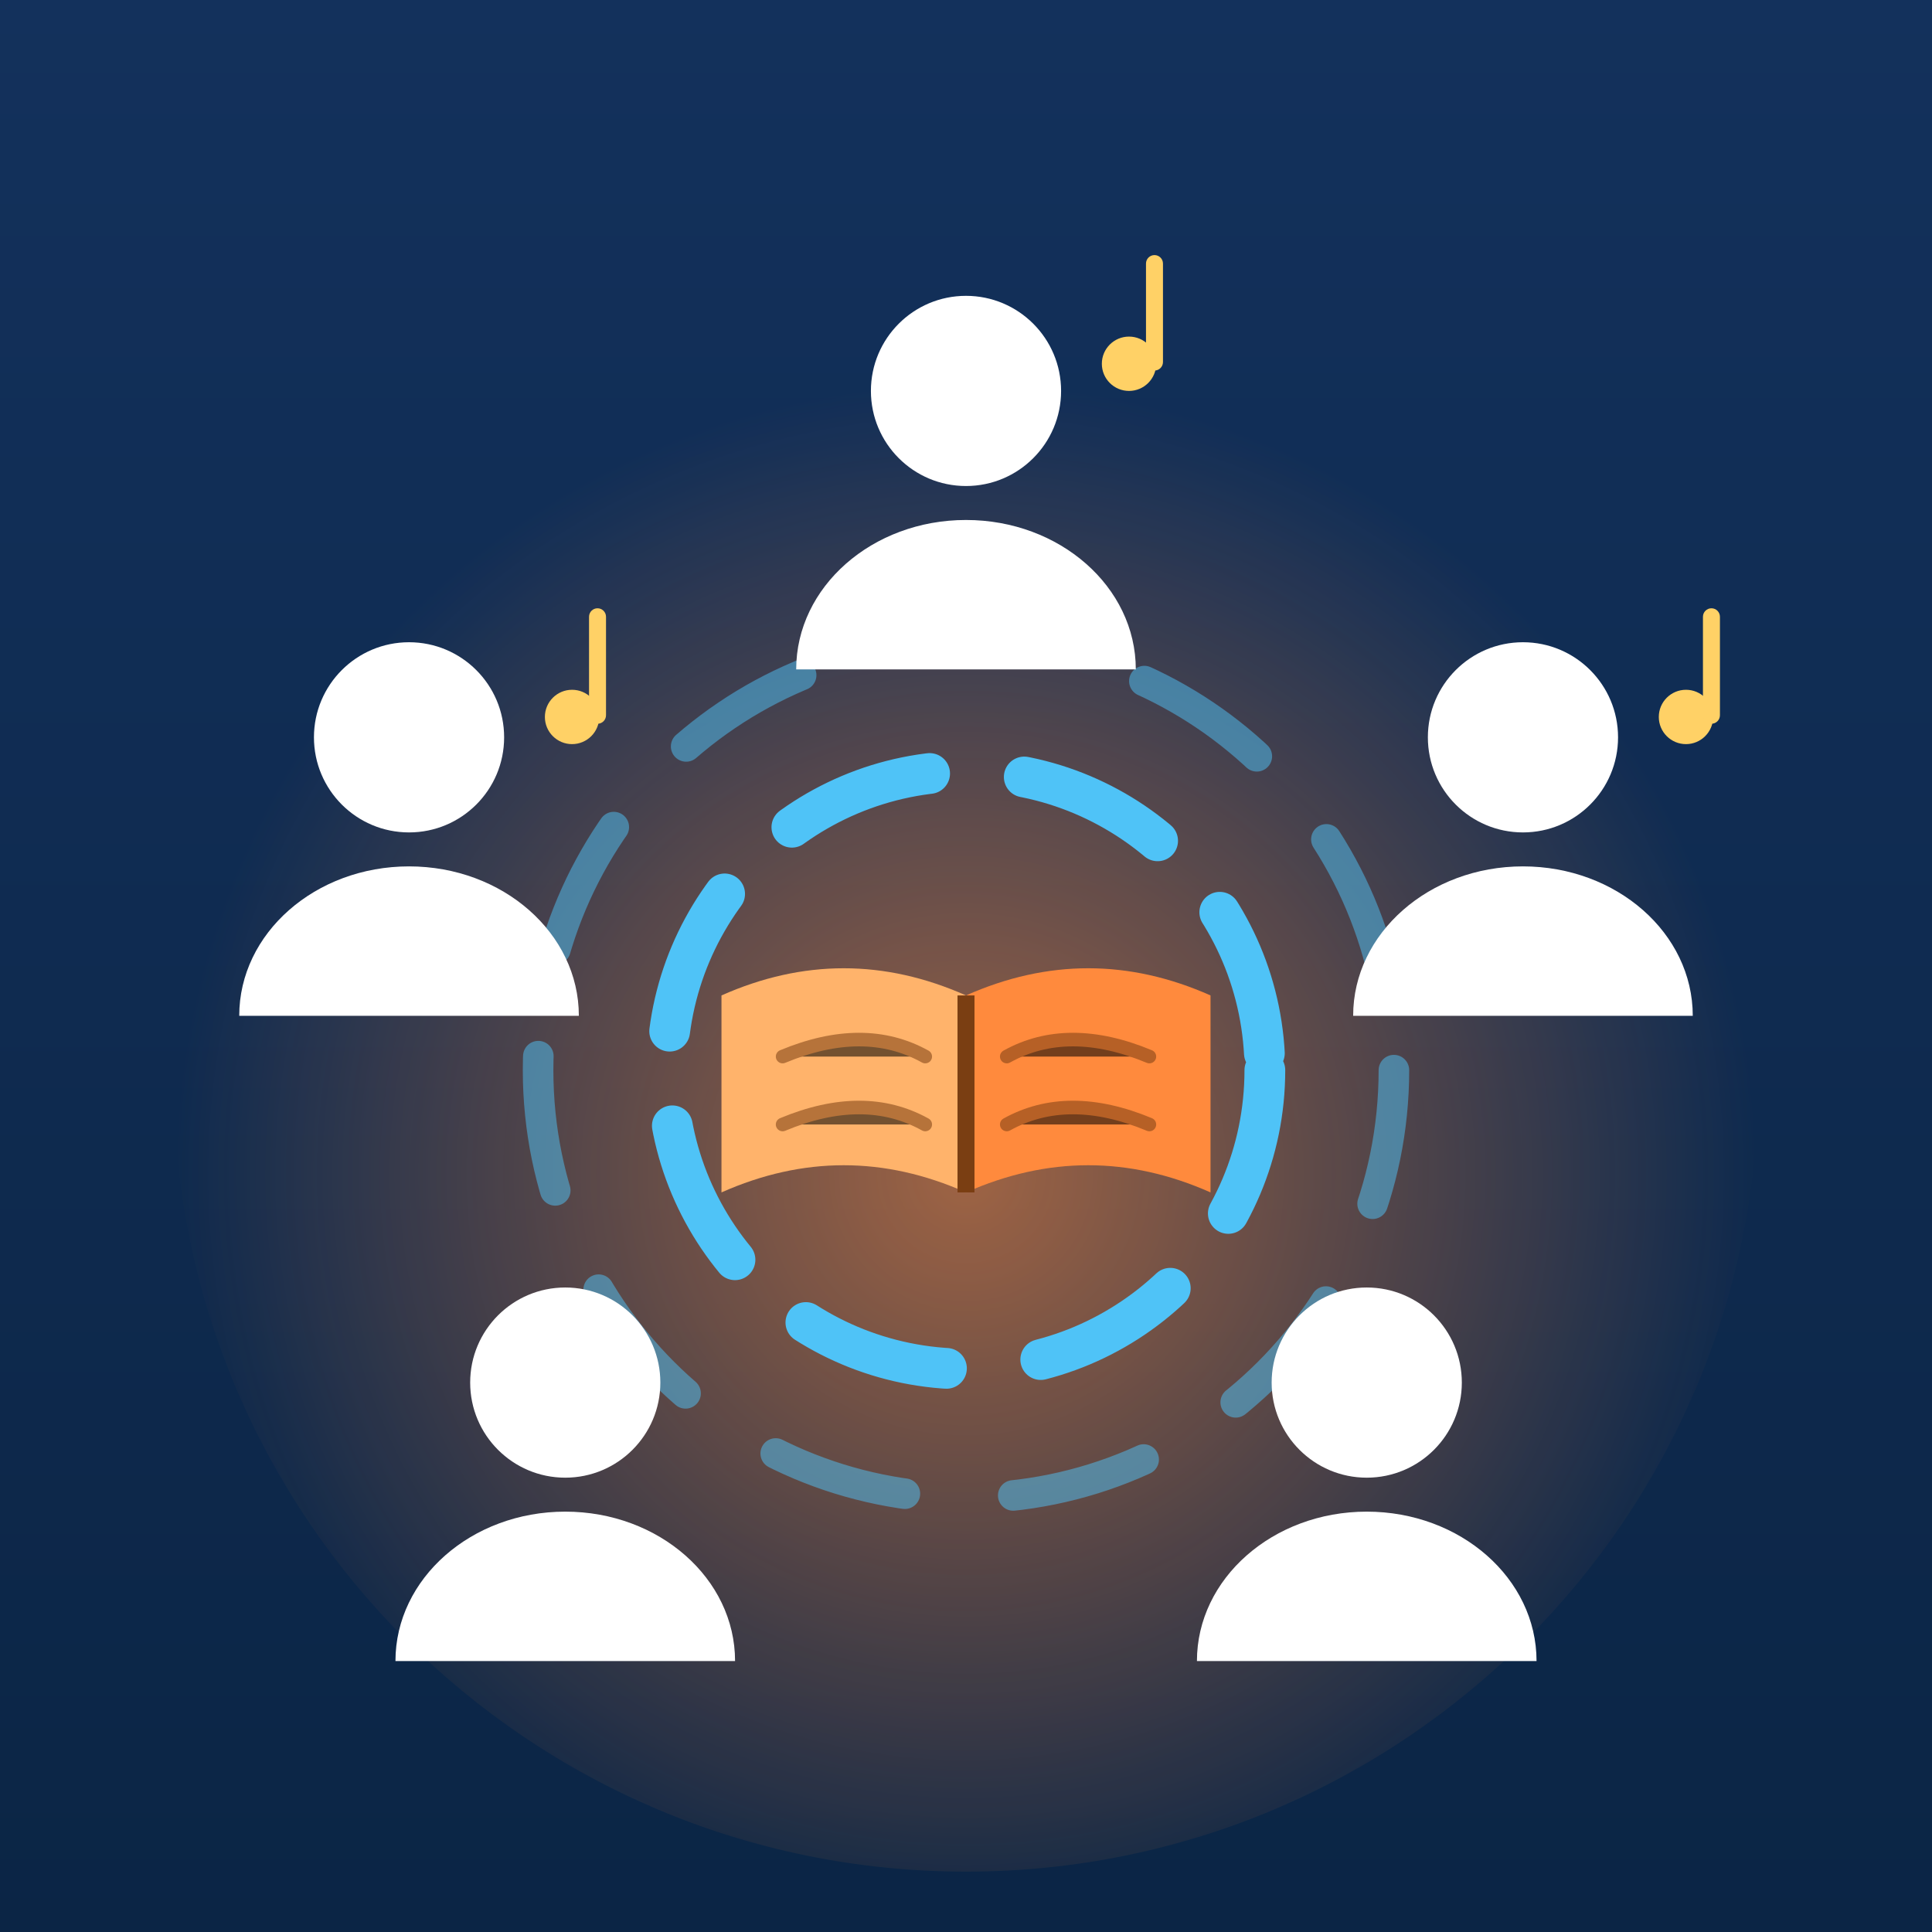
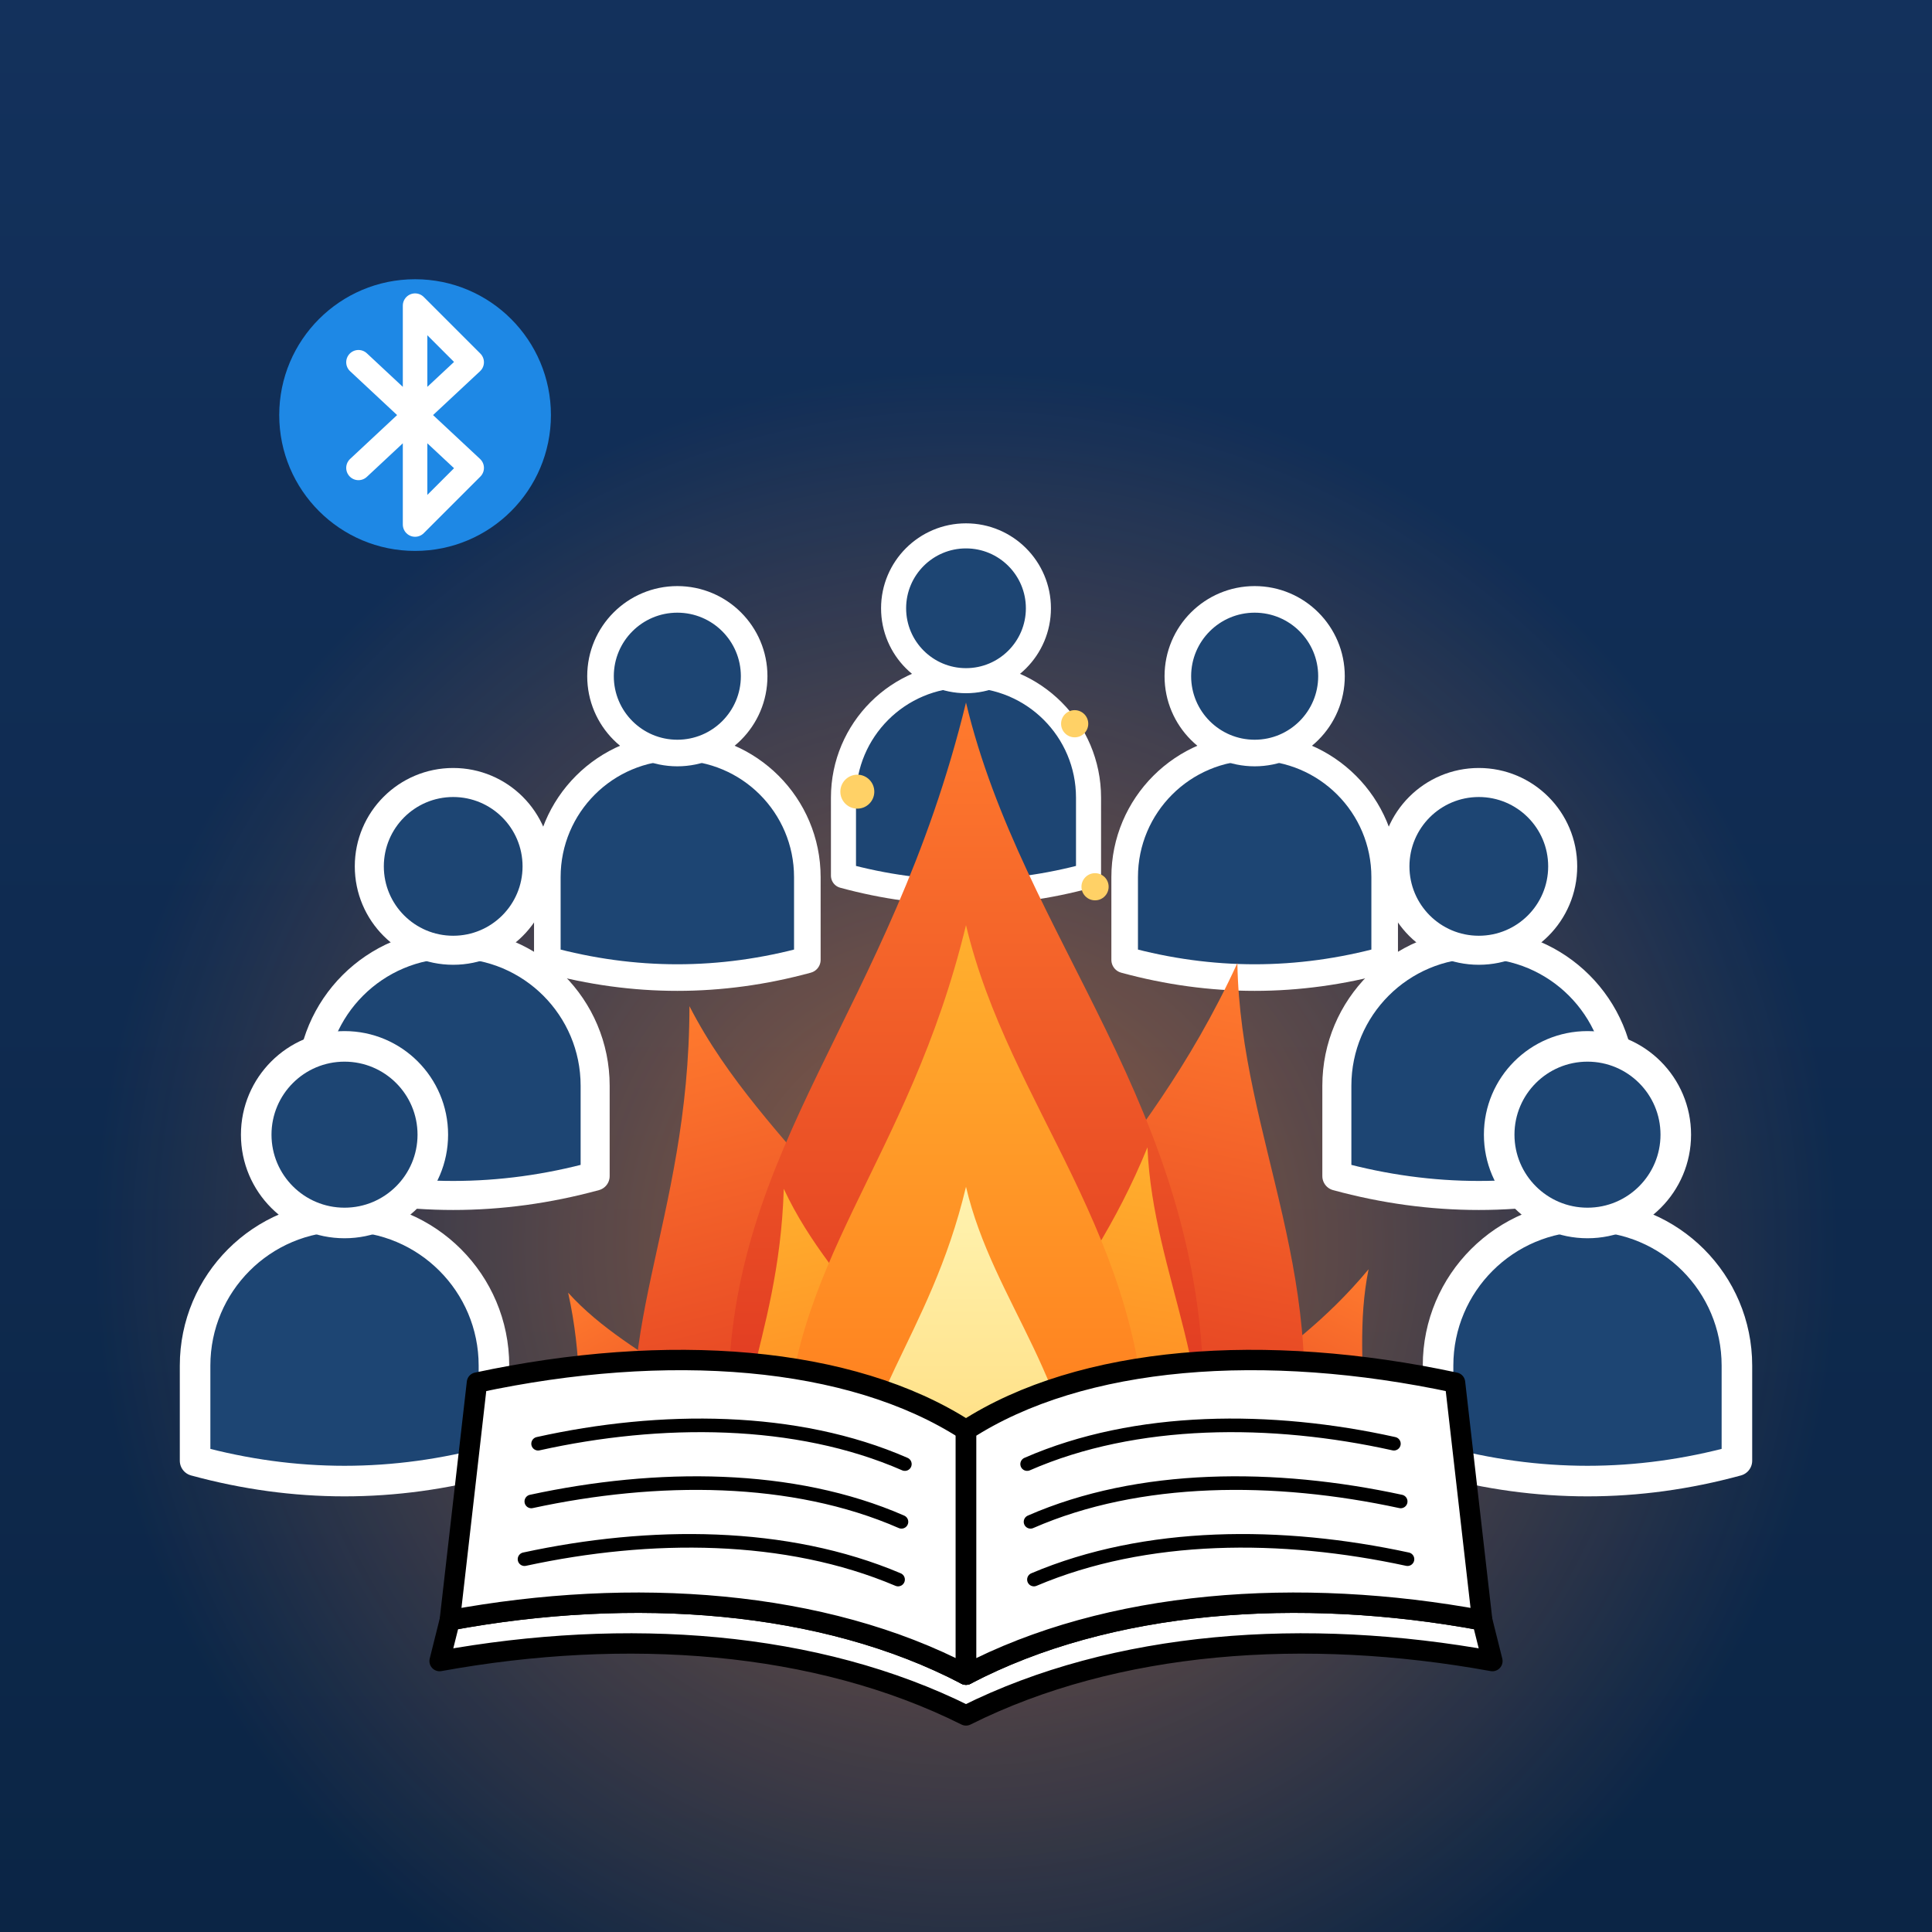
- <svg xmlns="http://www.w3.org/2000/svg" viewBox="0 0 512 512" width="512" height="512">
+ <svg xmlns="http://www.w3.org/2000/svg" xmlns:xlink="http://www.w3.org/1999/xlink" viewBox="0 0 512 512" width="512" height="512">
  <defs>
    <linearGradient id="zb-bg" x1="0" y1="0" x2="0" y2="1">
      <stop offset="0" stop-color="#13315C" />
      <stop offset="1" stop-color="#0B2545" />
    </linearGradient>
-     <radialGradient id="zb-glow" cx="0.5" cy="0.56" r="0.5">
-       <stop offset="0" stop-color="#FF8A3D" stop-opacity="0.6" />
+     <radialGradient id="zb-glow" cx="0.5" cy="0.5" r="0.5">
+       <stop offset="0" stop-color="#FF8A3D" stop-opacity="0.55" />
      <stop offset="1" stop-color="#FF8A3D" stop-opacity="0" />
    </radialGradient>
+     <linearGradient id="zb-flame-outer" x1="0" y1="0" x2="0" y2="1">
+       <stop offset="0" stop-color="#FF7B2E" />
+       <stop offset="1" stop-color="#D7261E" />
+     </linearGradient>
+     <linearGradient id="zb-flame-mid" x1="0" y1="0" x2="0" y2="1">
+       <stop offset="0" stop-color="#FFB02E" />
+       <stop offset="1" stop-color="#FF6B1A" />
+     </linearGradient>
+     <linearGradient id="zb-flame-core" x1="0" y1="0" x2="0" y2="1">
+       <stop offset="0" stop-color="#FFF3B0" />
+       <stop offset="1" stop-color="#FFD166" />
+     </linearGradient>
+     <path id="zb-tongue" d="M0,-100 C12,-74 50,-56 50,-24 C50,-8 27.5,0 0,0 C-27.5,0 -50,-8 -50,-24 C-50,-52 -16,-66 0,-100 Z" />
+     <g id="zb-singer">
+       <path d="M-44,96 L-44,68 A44 44 0 0 1 44,68 L44,96 Q0,108 -44,96 Z" />
+       <circle r="26" />
+     </g>
  </defs>
  <rect width="512" height="512" fill="url(#zb-bg)" />
-   <circle cx="256" cy="286" r="210" fill="url(#zb-glow)" />
+   <circle cx="256" cy="330" r="235" fill="url(#zb-glow)" />
+   <circle cx="110" cy="110" r="36" fill="#1E88E5" />
+   <path d="M95,96 L125,124 L110,139 L110,81 L125,96 L95,124" fill="none" stroke="#FFFFFF" stroke-width="6.5" stroke-linecap="round" stroke-linejoin="round" />
  <g transform="translate(256 262) scale(0.9) translate(-256 -262)">
-     <g fill="none" stroke="#4FC3F7" stroke-linecap="round">
-       <circle cx="256" cy="286" r="88" stroke-width="12" stroke-dasharray="44 28" />
-       <circle cx="256" cy="286" r="126" stroke-width="9" stroke-dasharray="40 32" opacity="0.5" />
+     <g fill="#1D4573" stroke="#FFFFFF" stroke-width="9" stroke-linejoin="round">
+       <use xlink:href="#zb-singer" href="#zb-singer" transform="translate(256 150) scale(0.82)" />
+       <use xlink:href="#zb-singer" href="#zb-singer" transform="translate(171 170) scale(0.87)" />
+       <use xlink:href="#zb-singer" href="#zb-singer" transform="translate(341 170) scale(0.87)" />
+       <use xlink:href="#zb-singer" href="#zb-singer" transform="translate(105 226) scale(0.95)" />
+       <use xlink:href="#zb-singer" href="#zb-singer" transform="translate(407 226) scale(0.95)" />
+       <use xlink:href="#zb-singer" href="#zb-singer" transform="translate(73 305)" />
+       <use xlink:href="#zb-singer" href="#zb-singer" transform="translate(439 305)" />
    </g>
-     <g fill="#FFFFFF">
-       <g transform="translate(256 86)">
-         <circle r="28" />
-         <path d="M-50 82 a50 44 0 0 1 100 0 z" />
+     <g transform="translate(256 448) scale(1.12 1.15) translate(-256 -412)">
+       <g fill="url(#zb-flame-outer)">
+         <use xlink:href="#zb-tongue" href="#zb-tongue" transform="translate(196 412) rotate(-28) scale(0.55 0.95)" />
+         <use xlink:href="#zb-tongue" href="#zb-tongue" transform="translate(318 412) rotate(26) scale(0.55 1.0)" />
+         <use xlink:href="#zb-tongue" href="#zb-tongue" transform="translate(222 410) rotate(-14) scale(0.85 1.6)" />
+         <use xlink:href="#zb-tongue" href="#zb-tongue" transform="translate(292 410) rotate(12) scale(0.85 1.7)" />
+         <use xlink:href="#zb-tongue" href="#zb-tongue" transform="translate(256 412) scale(1.25 2.35)" />
      </g>
-       <g transform="translate(92 188)">
-         <circle r="28" />
-         <path d="M-50 82 a50 44 0 0 1 100 0 z" />
+       <g fill="url(#zb-flame-mid)">
+         <use xlink:href="#zb-tongue" href="#zb-tongue" transform="translate(232 414) rotate(-12) scale(0.6 1.15)" />
+         <use xlink:href="#zb-tongue" href="#zb-tongue" transform="translate(282 414) rotate(10) scale(0.6 1.25)" />
+         <use xlink:href="#zb-tongue" href="#zb-tongue" transform="translate(256 414) scale(0.95 1.8)" />
      </g>
-       <g transform="translate(420 188)">
-         <circle r="28" />
-         <path d="M-50 82 a50 44 0 0 1 100 0 z" />
-       </g>
-       <g transform="translate(138 378)">
-         <circle r="28" />
-         <path d="M-50 82 a50 44 0 0 1 100 0 z" />
-       </g>
-       <g transform="translate(374 378)">
-         <circle r="28" />
-         <path d="M-50 82 a50 44 0 0 1 100 0 z" />
-       </g>
+       <use xlink:href="#zb-tongue" href="#zb-tongue" fill="url(#zb-flame-core)" transform="translate(256 416) scale(0.6 1.15)" />
    </g>
    <g fill="#FFD166">
-       <circle cx="304" cy="78" r="8" />
-       <rect x="309" y="46" width="5" height="34" rx="2.5" />
-       <circle cx="140" cy="182" r="8" />
-       <rect x="145" y="150" width="5" height="34" rx="2.5" />
-       <circle cx="468" cy="182" r="8" />
-       <rect x="473" y="150" width="5" height="34" rx="2.5" />
+       <circle cx="224" cy="204" r="5" />
+       <circle cx="294" cy="232" r="4" />
+       <circle cx="288" cy="184" r="4" />
    </g>
-     <path d="M184 264 Q220 248 256 264 L256 322 Q220 306 184 322 Z" fill="#FFB36B" />
-     <path d="M328 264 Q292 248 256 264 L256 322 Q292 306 328 322 Z" fill="#FF8A3D" />
-     <path d="M256 264 L256 322" stroke="#7A3E12" stroke-width="5" />
-     <g stroke="#7A3E12" stroke-width="4" stroke-linecap="round" opacity="0.55">
-       <path d="M202 282 Q226 272 244 282" />
-       <path d="M202 302 Q226 292 244 302" />
-       <path d="M268 282 Q286 272 310 282" />
-       <path d="M268 302 Q286 292 310 302" />
+     <g transform="translate(0 36)">
+       <g stroke="#000000" stroke-width="6" stroke-linejoin="round" stroke-linecap="round" fill="#FFFFFF">
+         <path d="M104,412 L101,424 C156,414 212,418 256,440 C300,418 356,414 411,424 L408,412 C354,402 298,406 256,428 C214,406 158,402 104,412 Z" />
+         <path d="M256,356 C222,334 168,330 112,342 L104,412 C158,402 214,406 256,428 Z" />
+         <path d="M256,356 C290,334 344,330 400,342 L408,412 C354,402 298,406 256,428 Z" />
+         <path d="M256,356 L256,428" fill="none" />
+       </g>
+       <g fill="none" stroke="#000000" stroke-width="4" stroke-linecap="round">
+         <path d="M130,360 C166,352 206,352 238,366" />
+         <path d="M128,377 C165,369 205,369 237,383" />
+         <path d="M126,394 C163,386 203,386 236,400" />
+         <path d="M382,360 C346,352 306,352 274,366" />
+         <path d="M384,377 C347,369 307,369 275,383" />
+         <path d="M386,394 C349,386 309,386 276,400" />
+       </g>
    </g>
  </g>
</svg>
